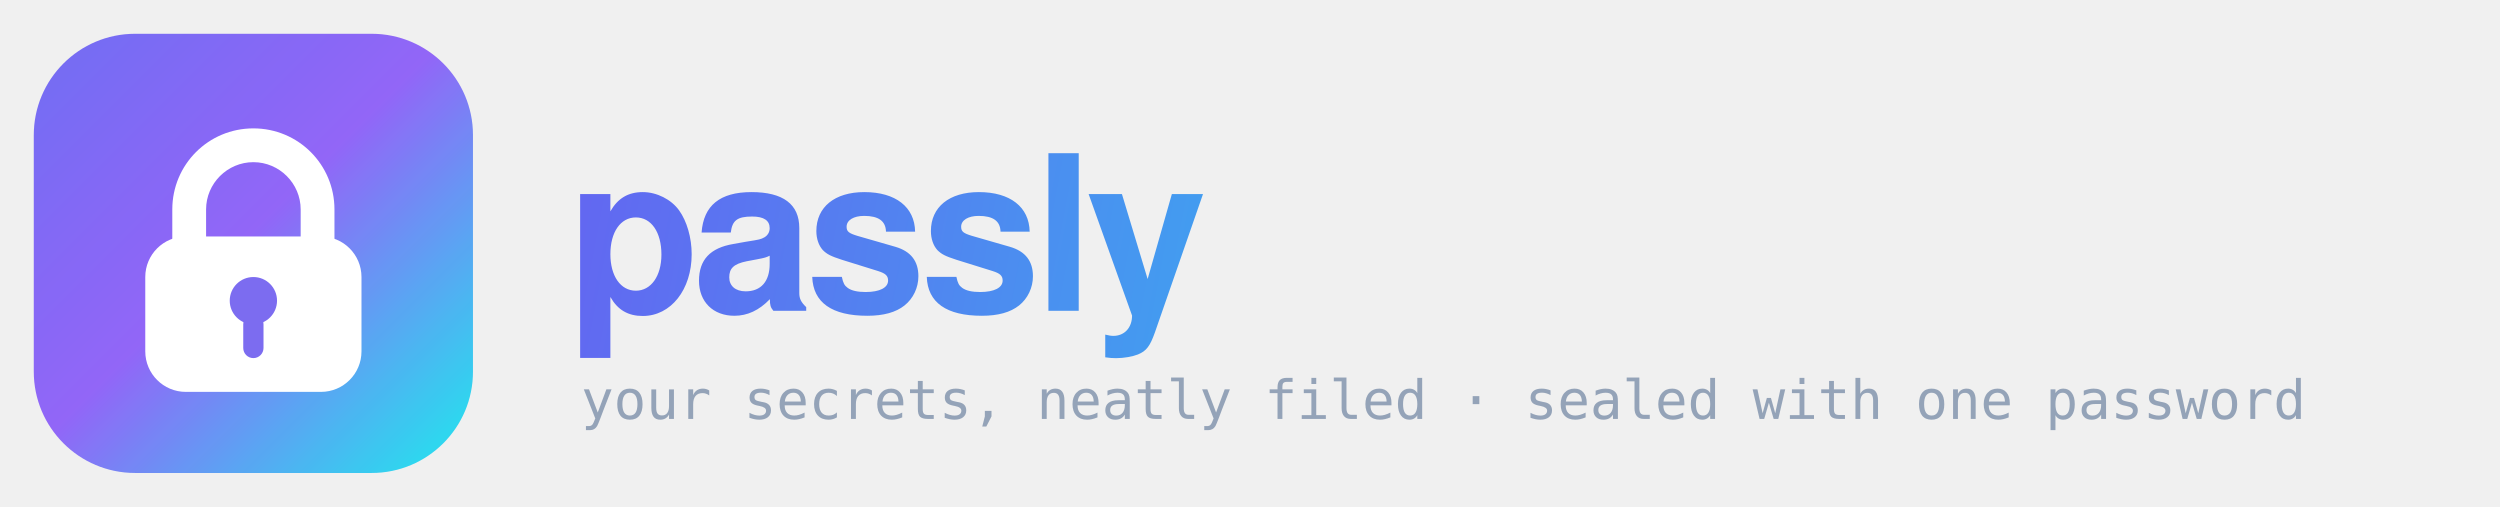
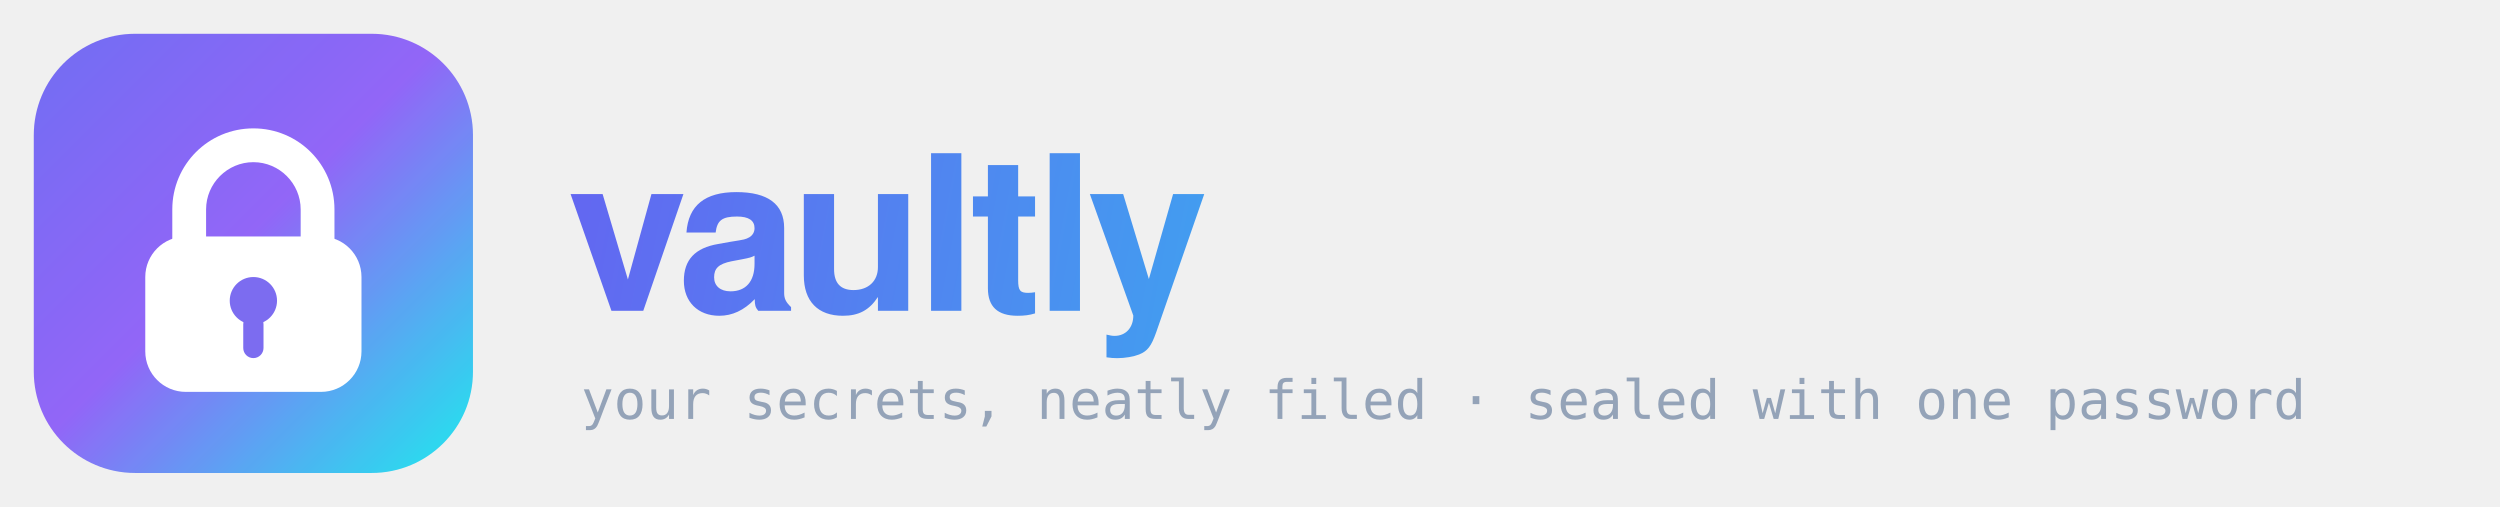
<svg xmlns="http://www.w3.org/2000/svg" width="740" height="150" viewBox="0 0 740 150" fill="none">
  <defs>
    <linearGradient id="tile" x1="0" y1="0" x2="130" y2="130" gradientUnits="userSpaceOnUse">
      <stop offset="0" stop-color="#6366F1" />
      <stop offset="0.55" stop-color="#8B5CF6" />
      <stop offset="1" stop-color="#22D3EE" />
    </linearGradient>
    <linearGradient id="word" x1="170" y1="40" x2="540" y2="110" gradientUnits="userSpaceOnUse">
      <stop offset="0" stop-color="#6366F1" />
      <stop offset="1" stop-color="#22D3EE" />
    </linearGradient>
  </defs>
  <rect x="10" y="10" width="130" height="130" rx="30" fill="url(#tile)" />
  <rect x="10" y="10" width="130" height="130" rx="30" fill="white" fill-opacity="0.06" />
  <path d="M75 38c-13.3 0-24 10.7-24 24v10h10V62c0-7.7 6.3-14 14-14s14 6.3 14 14v10h10V62c0-13.3-10.7-24-24-24z" fill="#fff" />
  <rect x="43" y="70" width="64" height="46" rx="12" fill="#fff" />
  <circle cx="75" cy="89" r="7" fill="#7C6CF0" />
  <rect x="72" y="93" width="6" height="13" rx="3" fill="#7C6CF0" />
  <rect x="24" y="24" width="4" height="0" fill="none" />
-   <text x="168" y="92" font-family="'SF Pro Display','Segoe UI',Helvetica,Arial,sans-serif" font-size="64" font-weight="800" letter-spacing="-2" fill="url(#word)">passly</text>
+   <text x="168" y="92" font-family="'SF Pro Display','Segoe UI',Helvetica,Arial,sans-serif" font-size="64" font-weight="800" letter-spacing="-2" fill="url(#word)">vaultly</text>
  <text x="172" y="124" font-family="'SF Mono','Cascadia Code',Menlo,Consolas,monospace" font-size="16" fill="#94A3B8">your secrets, neatly filed · sealed with one password</text>
</svg>
